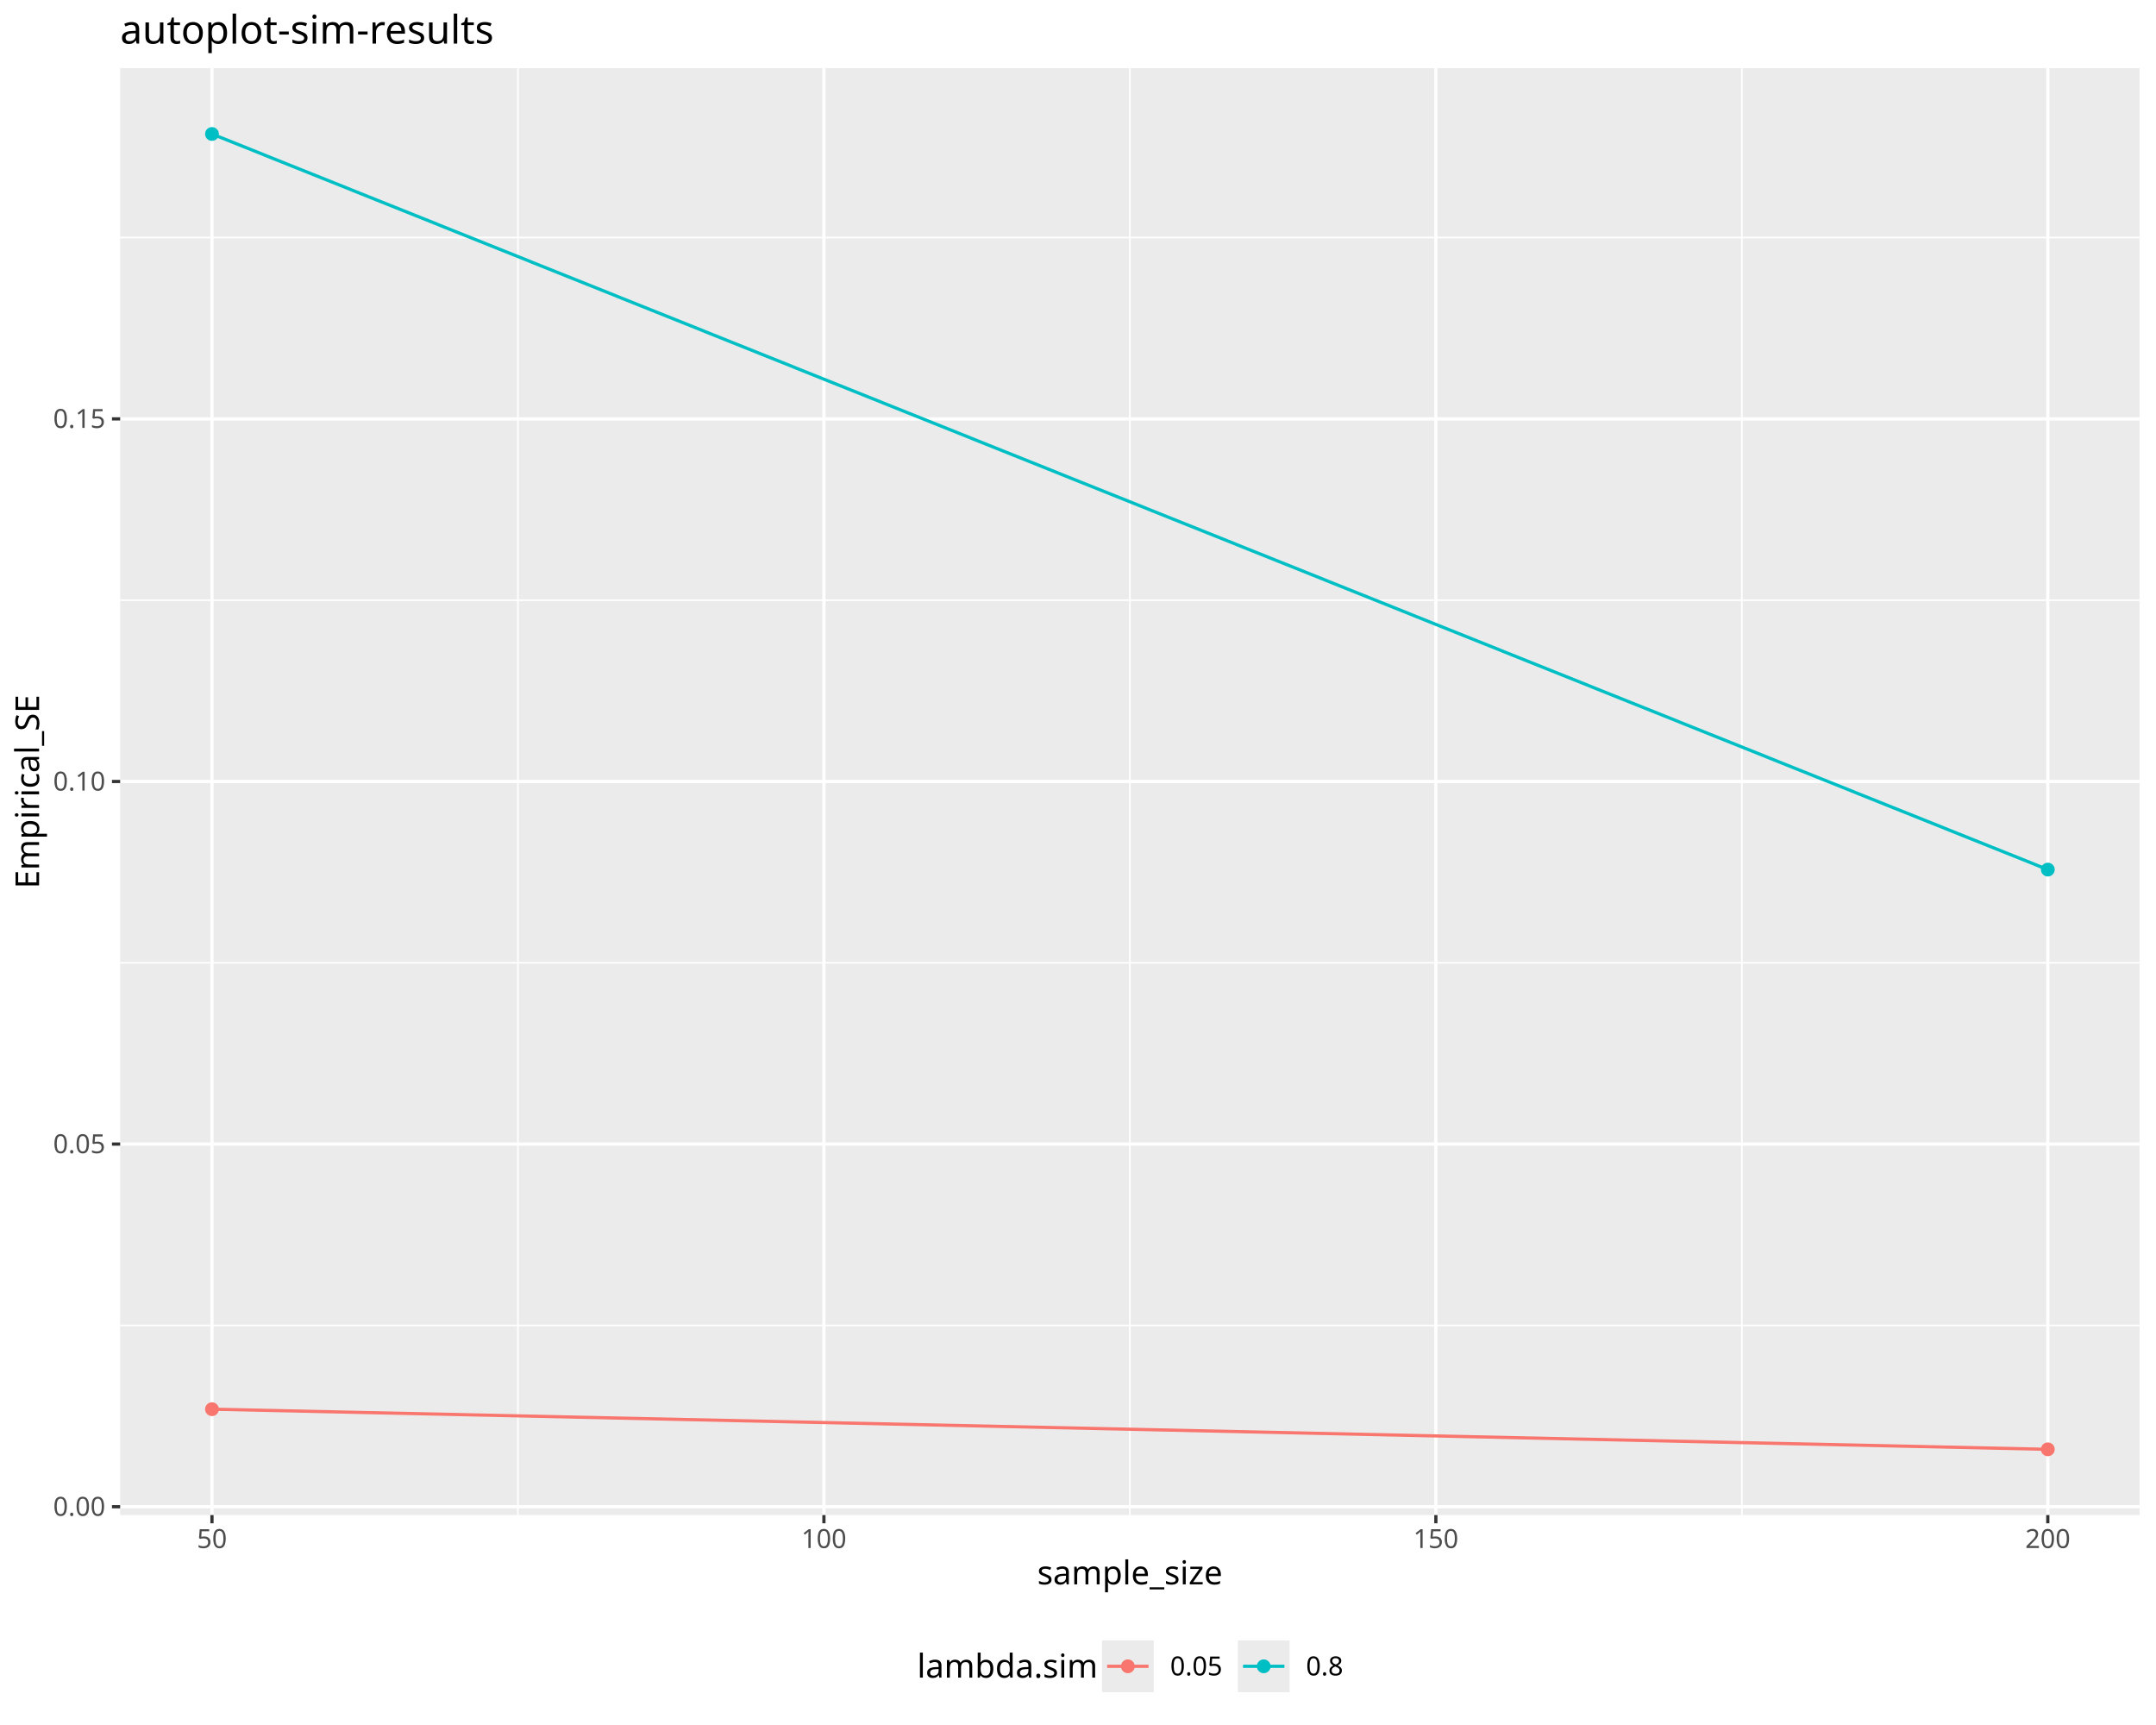
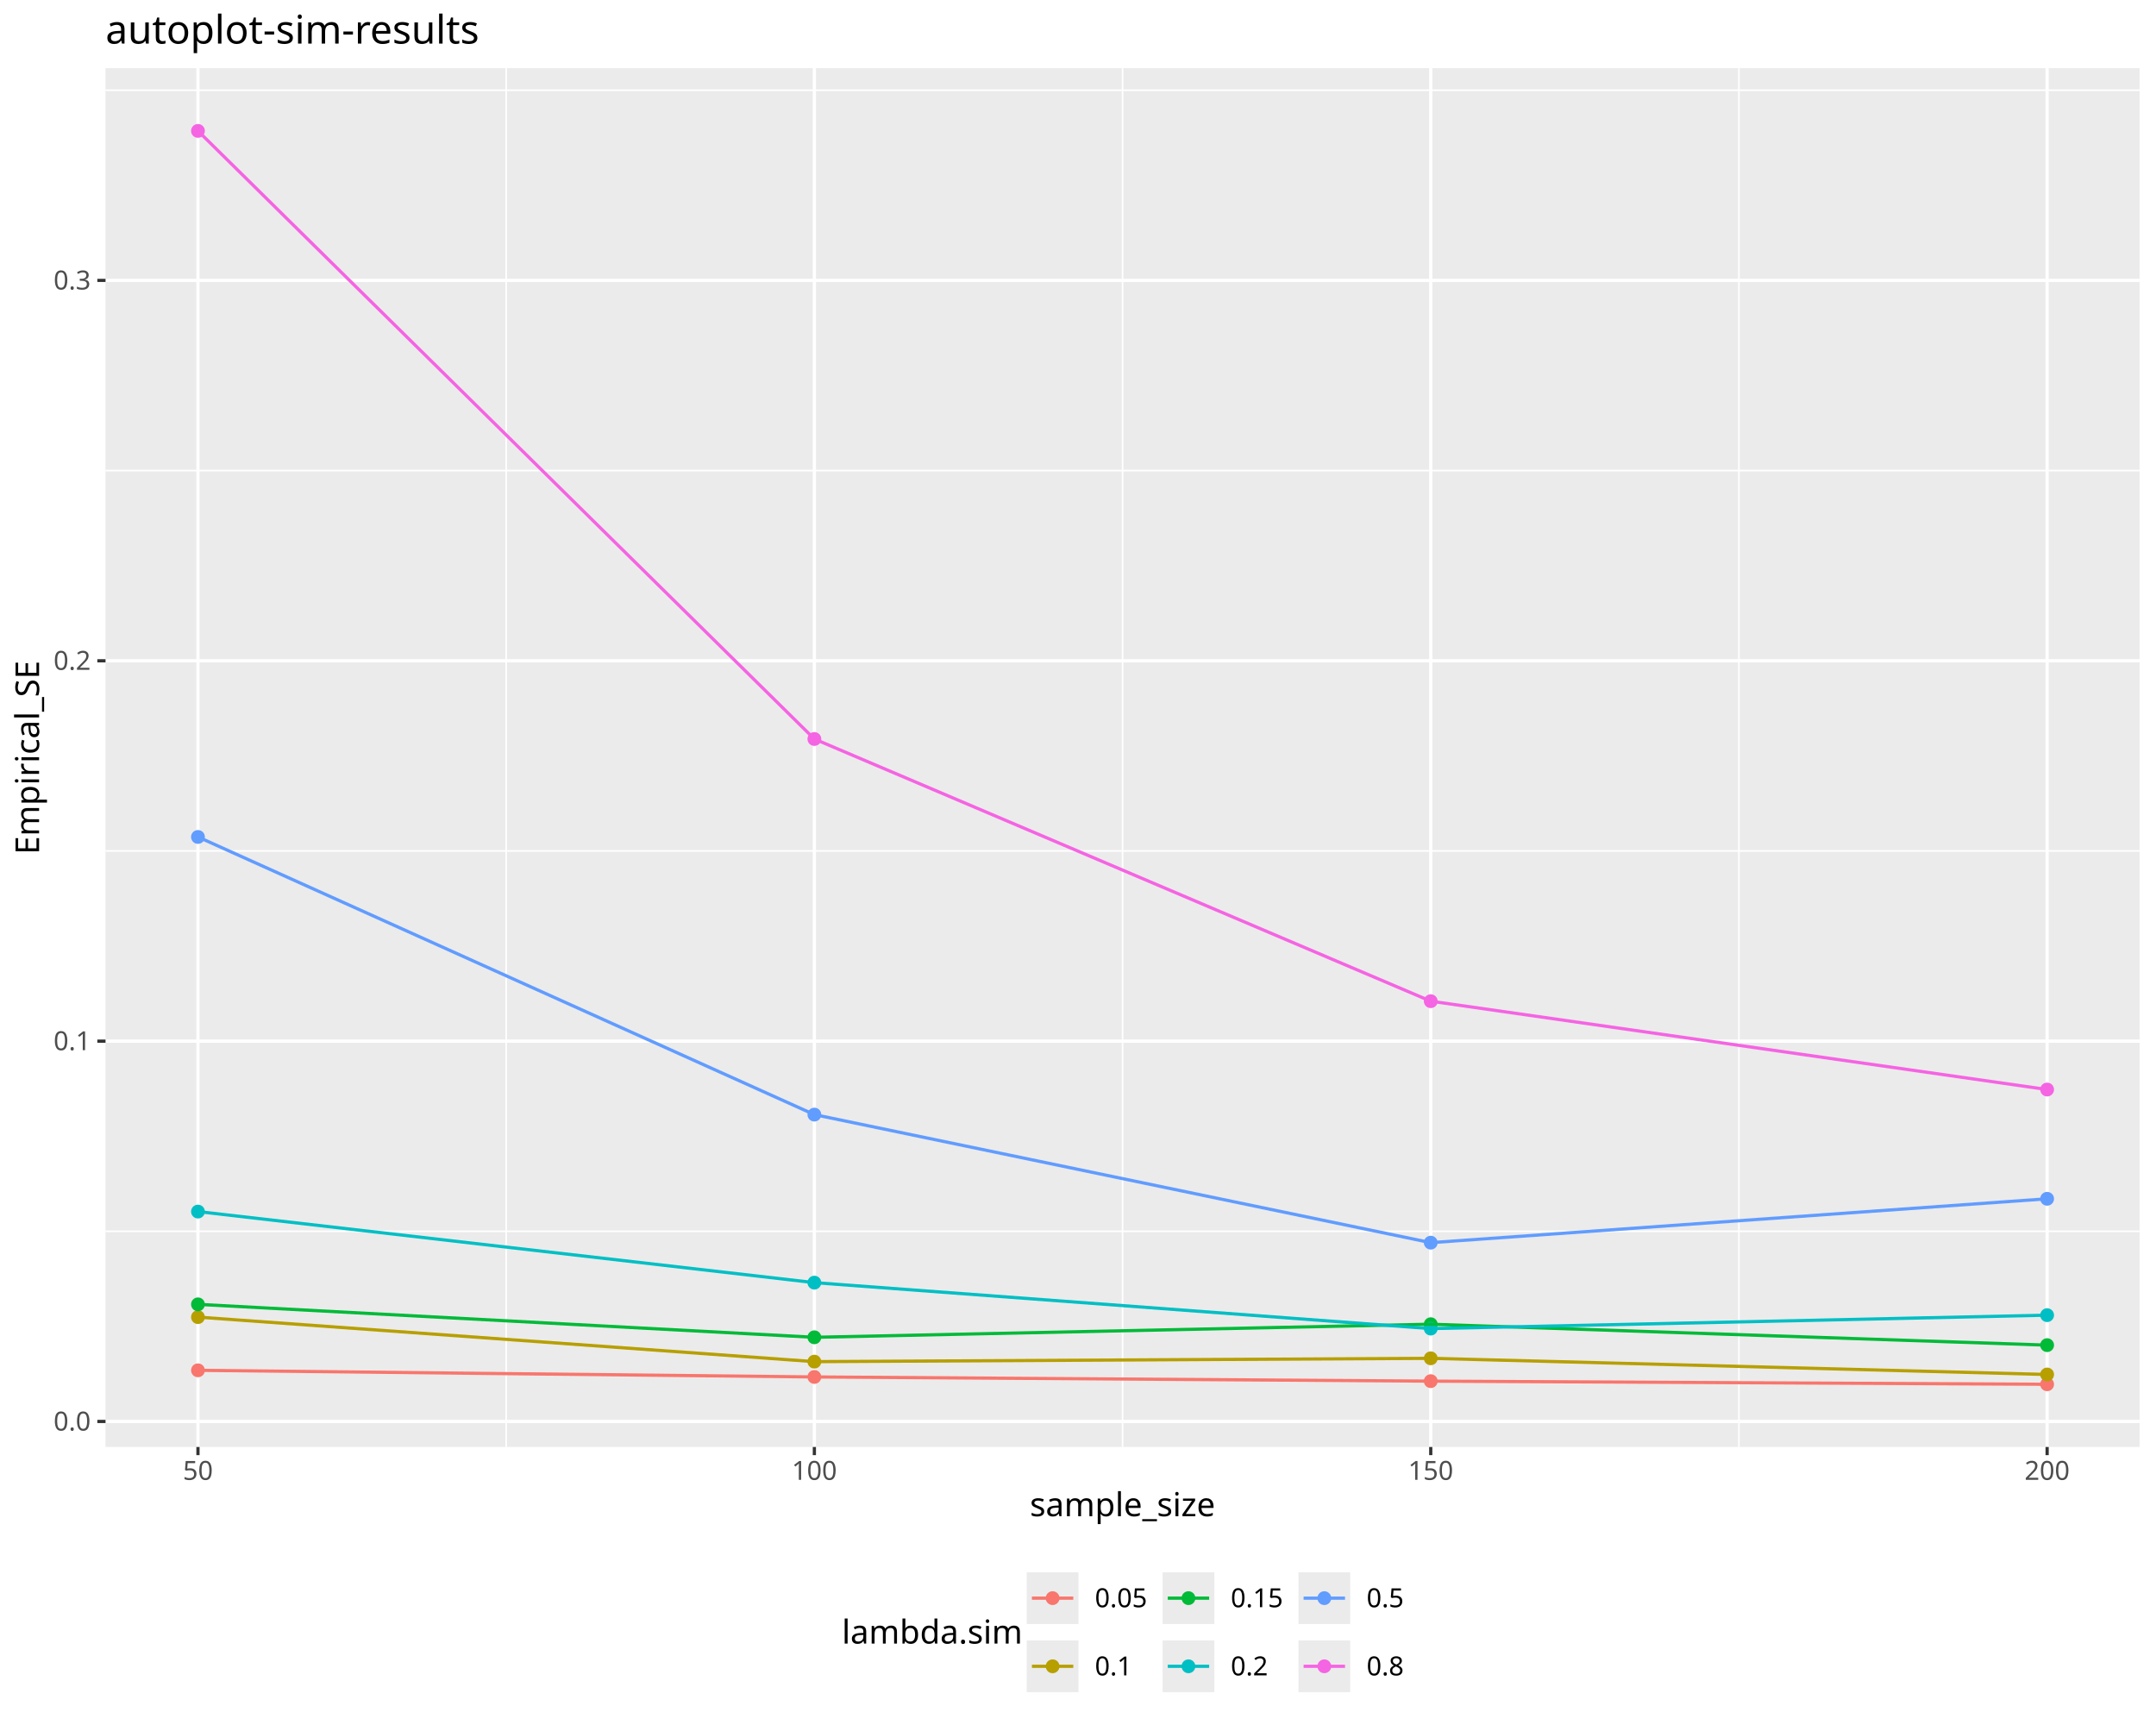
<svg xmlns="http://www.w3.org/2000/svg" class="svglite" data-engine-version="2.0" width="720.00pt" height="576.00pt" viewBox="0 0 720.00 576.00">
  <defs>
    <style type="text/css">
    .svglite line, .svglite polyline, .svglite polygon, .svglite path, .svglite rect, .svglite circle {
      fill: none;
      stroke: #000000;
      stroke-linecap: round;
      stroke-linejoin: round;
      stroke-miterlimit: 10.00;
    }
  </style>
  </defs>
  <rect width="100%" height="100%" style="stroke: none; fill: #FFFFFF;" />
  <defs>
    <clipPath id="cpMC4wMHw3MjAuMDB8MC4wMHw1NzYuMDA=">
      <rect x="0.00" y="0.00" width="720.00" height="576.00" />
    </clipPath>
  </defs>
  <g clip-path="url(#cpMC4wMHw3MjAuMDB8MC4wMHw1NzYuMDA=)">
    <rect x="0.00" y="0.00" width="720.00" height="576.00" style="stroke-width: 1.07; stroke: #FFFFFF; fill: #FFFFFF;" />
  </g>
  <defs>
-     <clipPath id="cpNDAuMTN8NzE0LjUyfDIyLjc4fDUwNS45MQ==">
-       <rect x="40.13" y="22.78" width="674.39" height="483.13" />
+     <clipPath id="cpMzUuMjR8NzE0LjUyfDIyLjc4fDQ4My4xNg==">
+       <rect x="35.24" y="22.78" width="679.28" height="460.37" />
    </clipPath>
  </defs>
-   <g clip-path="url(#cpNDAuMTN8NzE0LjUyfDIyLjc4fDUwNS45MQ==)">
-     <rect x="40.13" y="22.78" width="674.39" height="483.13" style="stroke-width: 1.07; stroke: none; fill: #EBEBEB;" />
-     <polyline points="40.13,442.58 714.52,442.58 " style="stroke-width: 0.53; stroke: #FFFFFF; stroke-linecap: butt;" />
-     <polyline points="40.13,321.49 714.52,321.49 " style="stroke-width: 0.53; stroke: #FFFFFF; stroke-linecap: butt;" />
-     <polyline points="40.13,200.41 714.52,200.41 " style="stroke-width: 0.53; stroke: #FFFFFF; stroke-linecap: butt;" />
-     <polyline points="40.13,79.32 714.52,79.32 " style="stroke-width: 0.53; stroke: #FFFFFF; stroke-linecap: butt;" />
-     <polyline points="172.97,505.91 172.97,22.78 " style="stroke-width: 0.53; stroke: #FFFFFF; stroke-linecap: butt;" />
-     <polyline points="377.33,505.91 377.33,22.78 " style="stroke-width: 0.53; stroke: #FFFFFF; stroke-linecap: butt;" />
-     <polyline points="581.69,505.91 581.69,22.78 " style="stroke-width: 0.53; stroke: #FFFFFF; stroke-linecap: butt;" />
-     <polyline points="40.13,503.12 714.52,503.12 " style="stroke-width: 1.07; stroke: #FFFFFF; stroke-linecap: butt;" />
-     <polyline points="40.13,382.03 714.52,382.03 " style="stroke-width: 1.07; stroke: #FFFFFF; stroke-linecap: butt;" />
-     <polyline points="40.13,260.95 714.52,260.95 " style="stroke-width: 1.07; stroke: #FFFFFF; stroke-linecap: butt;" />
-     <polyline points="40.13,139.87 714.52,139.87 " style="stroke-width: 1.07; stroke: #FFFFFF; stroke-linecap: butt;" />
-     <polyline points="70.79,505.91 70.79,22.78 " style="stroke-width: 1.07; stroke: #FFFFFF; stroke-linecap: butt;" />
-     <polyline points="275.15,505.91 275.15,22.78 " style="stroke-width: 1.07; stroke: #FFFFFF; stroke-linecap: butt;" />
-     <polyline points="479.51,505.91 479.51,22.78 " style="stroke-width: 1.07; stroke: #FFFFFF; stroke-linecap: butt;" />
-     <polyline points="683.87,505.91 683.87,22.78 " style="stroke-width: 1.07; stroke: #FFFFFF; stroke-linecap: butt;" />
-     <circle cx="70.79" cy="470.55" r="1.95" style="stroke-width: 0.71; stroke: #F8766D; fill: #F8766D;" />
-     <circle cx="683.87" cy="483.95" r="1.95" style="stroke-width: 0.71; stroke: #F8766D; fill: #F8766D;" />
-     <circle cx="70.79" cy="44.74" r="1.95" style="stroke-width: 0.71; stroke: #00BFC4; fill: #00BFC4;" />
-     <circle cx="683.87" cy="290.37" r="1.95" style="stroke-width: 0.71; stroke: #00BFC4; fill: #00BFC4;" />
-     <polyline points="70.79,470.55 683.87,483.95 " style="stroke-width: 1.07; stroke: #F8766D; stroke-linecap: butt;" />
-     <polyline points="70.79,44.74 683.87,290.37 " style="stroke-width: 1.07; stroke: #00BFC4; stroke-linecap: butt;" />
+   <g clip-path="url(#cpMzUuMjR8NzE0LjUyfDIyLjc4fDQ4My4xNg==)">
+     <rect x="35.24" y="22.78" width="679.28" height="460.37" style="stroke-width: 1.07; stroke: none; fill: #EBEBEB;" />
+     <polyline points="35.24,411.15 714.52,411.15 " style="stroke-width: 0.53; stroke: #FFFFFF; stroke-linecap: butt;" />
+     <polyline points="35.24,284.14 714.52,284.14 " style="stroke-width: 0.53; stroke: #FFFFFF; stroke-linecap: butt;" />
+     <polyline points="35.24,157.13 714.52,157.13 " style="stroke-width: 0.53; stroke: #FFFFFF; stroke-linecap: butt;" />
+     <polyline points="35.24,30.13 714.52,30.13 " style="stroke-width: 0.53; stroke: #FFFFFF; stroke-linecap: butt;" />
+     <polyline points="169.04,483.16 169.04,22.78 " style="stroke-width: 0.53; stroke: #FFFFFF; stroke-linecap: butt;" />
+     <polyline points="374.88,483.16 374.88,22.78 " style="stroke-width: 0.53; stroke: #FFFFFF; stroke-linecap: butt;" />
+     <polyline points="580.72,483.16 580.72,22.78 " style="stroke-width: 0.53; stroke: #FFFFFF; stroke-linecap: butt;" />
+     <polyline points="35.24,474.65 714.52,474.65 " style="stroke-width: 1.07; stroke: #FFFFFF; stroke-linecap: butt;" />
+     <polyline points="35.24,347.65 714.52,347.65 " style="stroke-width: 1.07; stroke: #FFFFFF; stroke-linecap: butt;" />
+     <polyline points="35.24,220.64 714.52,220.64 " style="stroke-width: 1.07; stroke: #FFFFFF; stroke-linecap: butt;" />
+     <polyline points="35.24,93.63 714.52,93.63 " style="stroke-width: 1.07; stroke: #FFFFFF; stroke-linecap: butt;" />
+     <polyline points="66.11,483.16 66.11,22.78 " style="stroke-width: 1.07; stroke: #FFFFFF; stroke-linecap: butt;" />
+     <polyline points="271.96,483.16 271.96,22.78 " style="stroke-width: 1.07; stroke: #FFFFFF; stroke-linecap: butt;" />
+     <polyline points="477.80,483.16 477.80,22.78 " style="stroke-width: 1.07; stroke: #FFFFFF; stroke-linecap: butt;" />
+     <polyline points="683.64,483.16 683.64,22.78 " style="stroke-width: 1.07; stroke: #FFFFFF; stroke-linecap: butt;" />
+     <circle cx="66.11" cy="457.57" r="1.95" style="stroke-width: 0.71; stroke: #F8766D; fill: #F8766D;" />
+     <circle cx="271.96" cy="459.78" r="1.95" style="stroke-width: 0.71; stroke: #F8766D; fill: #F8766D;" />
+     <circle cx="477.80" cy="461.18" r="1.95" style="stroke-width: 0.71; stroke: #F8766D; fill: #F8766D;" />
+     <circle cx="683.64" cy="462.23" r="1.95" style="stroke-width: 0.71; stroke: #F8766D; fill: #F8766D;" />
+     <circle cx="66.11" cy="439.80" r="1.95" style="stroke-width: 0.71; stroke: #B79F00; fill: #B79F00;" />
+     <circle cx="271.96" cy="454.67" r="1.95" style="stroke-width: 0.71; stroke: #B79F00; fill: #B79F00;" />
+     <circle cx="477.80" cy="453.56" r="1.95" style="stroke-width: 0.71; stroke: #B79F00; fill: #B79F00;" />
+     <circle cx="683.64" cy="458.96" r="1.95" style="stroke-width: 0.71; stroke: #B79F00; fill: #B79F00;" />
+     <circle cx="66.11" cy="435.54" r="1.95" style="stroke-width: 0.71; stroke: #00BA38; fill: #00BA38;" />
+     <circle cx="271.96" cy="446.54" r="1.95" style="stroke-width: 0.71; stroke: #00BA38; fill: #00BA38;" />
+     <circle cx="477.80" cy="442.17" r="1.95" style="stroke-width: 0.71; stroke: #00BA38; fill: #00BA38;" />
+     <circle cx="683.64" cy="449.16" r="1.95" style="stroke-width: 0.71; stroke: #00BA38; fill: #00BA38;" />
+     <circle cx="66.11" cy="404.56" r="1.95" style="stroke-width: 0.71; stroke: #00BFC4; fill: #00BFC4;" />
+     <circle cx="271.96" cy="428.29" r="1.95" style="stroke-width: 0.71; stroke: #00BFC4; fill: #00BFC4;" />
+     <circle cx="477.80" cy="443.64" r="1.95" style="stroke-width: 0.71; stroke: #00BFC4; fill: #00BFC4;" />
+     <circle cx="683.64" cy="439.15" r="1.95" style="stroke-width: 0.71; stroke: #00BFC4; fill: #00BFC4;" />
+     <circle cx="66.11" cy="279.47" r="1.95" style="stroke-width: 0.71; stroke: #619CFF; fill: #619CFF;" />
+     <circle cx="271.96" cy="372.18" r="1.95" style="stroke-width: 0.71; stroke: #619CFF; fill: #619CFF;" />
+     <circle cx="477.80" cy="414.94" r="1.95" style="stroke-width: 0.71; stroke: #619CFF; fill: #619CFF;" />
+     <circle cx="683.64" cy="400.29" r="1.95" style="stroke-width: 0.71; stroke: #619CFF; fill: #619CFF;" />
+     <circle cx="66.11" cy="43.71" r="1.95" style="stroke-width: 0.71; stroke: #F564E3; fill: #F564E3;" />
+     <circle cx="271.96" cy="246.76" r="1.95" style="stroke-width: 0.71; stroke: #F564E3; fill: #F564E3;" />
+     <circle cx="477.80" cy="334.31" r="1.95" style="stroke-width: 0.71; stroke: #F564E3; fill: #F564E3;" />
+     <circle cx="683.64" cy="363.81" r="1.95" style="stroke-width: 0.71; stroke: #F564E3; fill: #F564E3;" />
+     <polyline points="66.11,457.57 271.96,459.78 477.80,461.18 683.64,462.23 " style="stroke-width: 1.07; stroke: #F8766D; stroke-linecap: butt;" />
+     <polyline points="66.11,439.80 271.96,454.67 477.80,453.56 683.64,458.96 " style="stroke-width: 1.07; stroke: #B79F00; stroke-linecap: butt;" />
+     <polyline points="66.11,435.54 271.96,446.54 477.80,442.17 683.64,449.16 " style="stroke-width: 1.07; stroke: #00BA38; stroke-linecap: butt;" />
+     <polyline points="66.11,404.56 271.96,428.29 477.80,443.64 683.64,439.15 " style="stroke-width: 1.07; stroke: #00BFC4; stroke-linecap: butt;" />
+     <polyline points="66.11,279.47 271.96,372.18 477.80,414.94 683.64,400.29 " style="stroke-width: 1.07; stroke: #619CFF; stroke-linecap: butt;" />
+     <polyline points="66.11,43.71 271.96,246.76 477.80,334.31 683.64,363.81 " style="stroke-width: 1.07; stroke: #F564E3; stroke-linecap: butt;" />
  </g>
  <g clip-path="url(#cpMC4wMHw3MjAuMDB8MC4wMHw1NzYuMDA=)">
-     <text x="35.20" y="506.15" text-anchor="end" style="font-size: 8.80px; fill: #4D4D4D; font-family: sans;" textLength="17.13px" lengthAdjust="spacingAndGlyphs">0.00</text>
-     <text x="35.20" y="385.06" text-anchor="end" style="font-size: 8.80px; fill: #4D4D4D; font-family: sans;" textLength="17.13px" lengthAdjust="spacingAndGlyphs">0.05</text>
-     <text x="35.20" y="263.98" text-anchor="end" style="font-size: 8.80px; fill: #4D4D4D; font-family: sans;" textLength="17.13px" lengthAdjust="spacingAndGlyphs">0.10</text>
-     <text x="35.20" y="142.89" text-anchor="end" style="font-size: 8.80px; fill: #4D4D4D; font-family: sans;" textLength="17.13px" lengthAdjust="spacingAndGlyphs">0.15</text>
-     <polyline points="37.39,503.12 40.13,503.12 " style="stroke-width: 1.07; stroke: #333333; stroke-linecap: butt;" />
-     <polyline points="37.39,382.03 40.13,382.03 " style="stroke-width: 1.07; stroke: #333333; stroke-linecap: butt;" />
-     <polyline points="37.39,260.95 40.13,260.95 " style="stroke-width: 1.07; stroke: #333333; stroke-linecap: butt;" />
-     <polyline points="37.39,139.87 40.13,139.87 " style="stroke-width: 1.07; stroke: #333333; stroke-linecap: butt;" />
-     <polyline points="70.79,508.65 70.79,505.91 " style="stroke-width: 1.07; stroke: #333333; stroke-linecap: butt;" />
-     <polyline points="275.15,508.65 275.15,505.91 " style="stroke-width: 1.07; stroke: #333333; stroke-linecap: butt;" />
-     <polyline points="479.51,508.65 479.51,505.91 " style="stroke-width: 1.07; stroke: #333333; stroke-linecap: butt;" />
-     <polyline points="683.87,508.65 683.87,505.91 " style="stroke-width: 1.07; stroke: #333333; stroke-linecap: butt;" />
-     <text x="70.79" y="516.90" text-anchor="middle" style="font-size: 8.80px; fill: #4D4D4D; font-family: sans;" textLength="9.79px" lengthAdjust="spacingAndGlyphs">50</text>
-     <text x="275.15" y="516.90" text-anchor="middle" style="font-size: 8.80px; fill: #4D4D4D; font-family: sans;" textLength="14.68px" lengthAdjust="spacingAndGlyphs">100</text>
-     <text x="479.51" y="516.90" text-anchor="middle" style="font-size: 8.80px; fill: #4D4D4D; font-family: sans;" textLength="14.68px" lengthAdjust="spacingAndGlyphs">150</text>
-     <text x="683.87" y="516.90" text-anchor="middle" style="font-size: 8.80px; fill: #4D4D4D; font-family: sans;" textLength="14.68px" lengthAdjust="spacingAndGlyphs">200</text>
-     <text x="377.33" y="529.04" text-anchor="middle" style="font-size: 11.00px; font-family: sans;" textLength="61.16px" lengthAdjust="spacingAndGlyphs">sample_size</text>
-     <text transform="translate(13.05,264.35) rotate(-90)" text-anchor="middle" style="font-size: 11.00px; font-family: sans;" textLength="66.03px" lengthAdjust="spacingAndGlyphs">Empirical_SE</text>
-     <rect x="300.80" y="542.28" width="153.05" height="28.24" style="stroke-width: 1.07; stroke: none; fill: #FFFFFF;" />
-     <text x="306.28" y="560.19" style="font-size: 11.00px; font-family: sans;" textLength="56.25px" lengthAdjust="spacingAndGlyphs">lambda.sim</text>
-     <rect x="368.01" y="547.76" width="17.28" height="17.28" style="stroke-width: 1.07; stroke: none; fill: #EBEBEB;" />
-     <circle cx="376.65" cy="556.40" r="1.95" style="stroke-width: 0.71; stroke: #F8766D; fill: #F8766D;" />
-     <line x1="369.74" y1="556.40" x2="383.56" y2="556.40" style="stroke-width: 1.07; stroke: #F8766D; stroke-linecap: butt;" />
-     <rect x="413.38" y="547.76" width="17.28" height="17.28" style="stroke-width: 1.07; stroke: none; fill: #EBEBEB;" />
-     <circle cx="422.02" cy="556.40" r="1.95" style="stroke-width: 0.71; stroke: #00BFC4; fill: #00BFC4;" />
-     <line x1="415.11" y1="556.40" x2="428.93" y2="556.40" style="stroke-width: 1.07; stroke: #00BFC4; stroke-linecap: butt;" />
-     <text x="390.77" y="559.43" style="font-size: 8.80px; font-family: sans;" textLength="17.13px" lengthAdjust="spacingAndGlyphs">0.05</text>
-     <text x="436.14" y="559.43" style="font-size: 8.80px; font-family: sans;" textLength="12.23px" lengthAdjust="spacingAndGlyphs">0.8</text>
-     <text x="40.13" y="14.56" style="font-size: 13.20px; font-family: sans;" textLength="115.19px" lengthAdjust="spacingAndGlyphs">autoplot-sim-results</text>
+     <text x="30.31" y="477.68" text-anchor="end" style="font-size: 8.80px; fill: #4D4D4D; font-family: sans;" textLength="12.23px" lengthAdjust="spacingAndGlyphs">0.0</text>
+     <text x="30.31" y="350.67" text-anchor="end" style="font-size: 8.80px; fill: #4D4D4D; font-family: sans;" textLength="12.23px" lengthAdjust="spacingAndGlyphs">0.1</text>
+     <text x="30.31" y="223.67" text-anchor="end" style="font-size: 8.80px; fill: #4D4D4D; font-family: sans;" textLength="12.23px" lengthAdjust="spacingAndGlyphs">0.2</text>
+     <text x="30.31" y="96.66" text-anchor="end" style="font-size: 8.80px; fill: #4D4D4D; font-family: sans;" textLength="12.23px" lengthAdjust="spacingAndGlyphs">0.3</text>
+     <polyline points="32.50,474.65 35.24,474.65 " style="stroke-width: 1.07; stroke: #333333; stroke-linecap: butt;" />
+     <polyline points="32.50,347.65 35.24,347.65 " style="stroke-width: 1.07; stroke: #333333; stroke-linecap: butt;" />
+     <polyline points="32.50,220.64 35.24,220.64 " style="stroke-width: 1.07; stroke: #333333; stroke-linecap: butt;" />
+     <polyline points="32.50,93.63 35.24,93.63 " style="stroke-width: 1.07; stroke: #333333; stroke-linecap: butt;" />
+     <polyline points="66.11,485.89 66.11,483.16 " style="stroke-width: 1.07; stroke: #333333; stroke-linecap: butt;" />
+     <polyline points="271.96,485.89 271.96,483.16 " style="stroke-width: 1.07; stroke: #333333; stroke-linecap: butt;" />
+     <polyline points="477.80,485.89 477.80,483.16 " style="stroke-width: 1.07; stroke: #333333; stroke-linecap: butt;" />
+     <polyline points="683.64,485.89 683.64,483.16 " style="stroke-width: 1.07; stroke: #333333; stroke-linecap: butt;" />
+     <text x="66.11" y="494.14" text-anchor="middle" style="font-size: 8.80px; fill: #4D4D4D; font-family: sans;" textLength="9.79px" lengthAdjust="spacingAndGlyphs">50</text>
+     <text x="271.96" y="494.14" text-anchor="middle" style="font-size: 8.80px; fill: #4D4D4D; font-family: sans;" textLength="14.68px" lengthAdjust="spacingAndGlyphs">100</text>
+     <text x="477.80" y="494.14" text-anchor="middle" style="font-size: 8.80px; fill: #4D4D4D; font-family: sans;" textLength="14.68px" lengthAdjust="spacingAndGlyphs">150</text>
+     <text x="683.64" y="494.14" text-anchor="middle" style="font-size: 8.80px; fill: #4D4D4D; font-family: sans;" textLength="14.68px" lengthAdjust="spacingAndGlyphs">200</text>
+     <text x="374.88" y="506.28" text-anchor="middle" style="font-size: 11.00px; font-family: sans;" textLength="61.16px" lengthAdjust="spacingAndGlyphs">sample_size</text>
+     <text transform="translate(13.05,252.97) rotate(-90)" text-anchor="middle" style="font-size: 11.00px; font-family: sans;" textLength="66.03px" lengthAdjust="spacingAndGlyphs">Empirical_SE</text>
+     <rect x="275.67" y="519.52" width="198.42" height="51.00" style="stroke-width: 1.07; stroke: none; fill: #FFFFFF;" />
+     <text x="281.15" y="548.81" style="font-size: 11.00px; font-family: sans;" textLength="56.25px" lengthAdjust="spacingAndGlyphs">lambda.sim</text>
+     <rect x="342.88" y="525.00" width="17.28" height="17.28" style="stroke-width: 1.07; stroke: none; fill: #EBEBEB;" />
+     <circle cx="351.52" cy="533.64" r="1.95" style="stroke-width: 0.71; stroke: #F8766D; fill: #F8766D;" />
+     <line x1="344.61" y1="533.64" x2="358.43" y2="533.64" style="stroke-width: 1.07; stroke: #F8766D; stroke-linecap: butt;" />
+     <rect x="342.88" y="547.76" width="17.28" height="17.28" style="stroke-width: 1.07; stroke: none; fill: #EBEBEB;" />
+     <circle cx="351.52" cy="556.40" r="1.95" style="stroke-width: 0.71; stroke: #B79F00; fill: #B79F00;" />
+     <line x1="344.61" y1="556.40" x2="358.43" y2="556.40" style="stroke-width: 1.07; stroke: #B79F00; stroke-linecap: butt;" />
+     <rect x="388.25" y="525.00" width="17.28" height="17.28" style="stroke-width: 1.07; stroke: none; fill: #EBEBEB;" />
+     <circle cx="396.89" cy="533.64" r="1.95" style="stroke-width: 0.71; stroke: #00BA38; fill: #00BA38;" />
+     <line x1="389.98" y1="533.64" x2="403.80" y2="533.64" style="stroke-width: 1.07; stroke: #00BA38; stroke-linecap: butt;" />
+     <rect x="388.25" y="547.76" width="17.28" height="17.28" style="stroke-width: 1.07; stroke: none; fill: #EBEBEB;" />
+     <circle cx="396.89" cy="556.40" r="1.95" style="stroke-width: 0.71; stroke: #00BFC4; fill: #00BFC4;" />
+     <line x1="389.98" y1="556.40" x2="403.80" y2="556.40" style="stroke-width: 1.07; stroke: #00BFC4; stroke-linecap: butt;" />
+     <rect x="433.62" y="525.00" width="17.28" height="17.28" style="stroke-width: 1.07; stroke: none; fill: #EBEBEB;" />
+     <circle cx="442.26" cy="533.64" r="1.95" style="stroke-width: 0.71; stroke: #619CFF; fill: #619CFF;" />
+     <line x1="435.34" y1="533.64" x2="449.17" y2="533.64" style="stroke-width: 1.07; stroke: #619CFF; stroke-linecap: butt;" />
+     <rect x="433.62" y="547.76" width="17.28" height="17.28" style="stroke-width: 1.07; stroke: none; fill: #EBEBEB;" />
+     <circle cx="442.26" cy="556.40" r="1.95" style="stroke-width: 0.71; stroke: #F564E3; fill: #F564E3;" />
+     <line x1="435.34" y1="556.40" x2="449.17" y2="556.40" style="stroke-width: 1.07; stroke: #F564E3; stroke-linecap: butt;" />
+     <text x="365.64" y="536.67" style="font-size: 8.80px; font-family: sans;" textLength="17.13px" lengthAdjust="spacingAndGlyphs">0.05</text>
+     <text x="365.64" y="559.43" style="font-size: 8.80px; font-family: sans;" textLength="12.23px" lengthAdjust="spacingAndGlyphs">0.1</text>
+     <text x="411.01" y="536.67" style="font-size: 8.80px; font-family: sans;" textLength="17.13px" lengthAdjust="spacingAndGlyphs">0.15</text>
+     <text x="411.01" y="559.43" style="font-size: 8.80px; font-family: sans;" textLength="12.23px" lengthAdjust="spacingAndGlyphs">0.2</text>
+     <text x="456.38" y="536.67" style="font-size: 8.80px; font-family: sans;" textLength="12.23px" lengthAdjust="spacingAndGlyphs">0.5</text>
+     <text x="456.38" y="559.43" style="font-size: 8.80px; font-family: sans;" textLength="12.23px" lengthAdjust="spacingAndGlyphs">0.8</text>
+     <text x="35.24" y="14.56" style="font-size: 13.20px; font-family: sans;" textLength="115.19px" lengthAdjust="spacingAndGlyphs">autoplot-sim-results</text>
  </g>
</svg>
